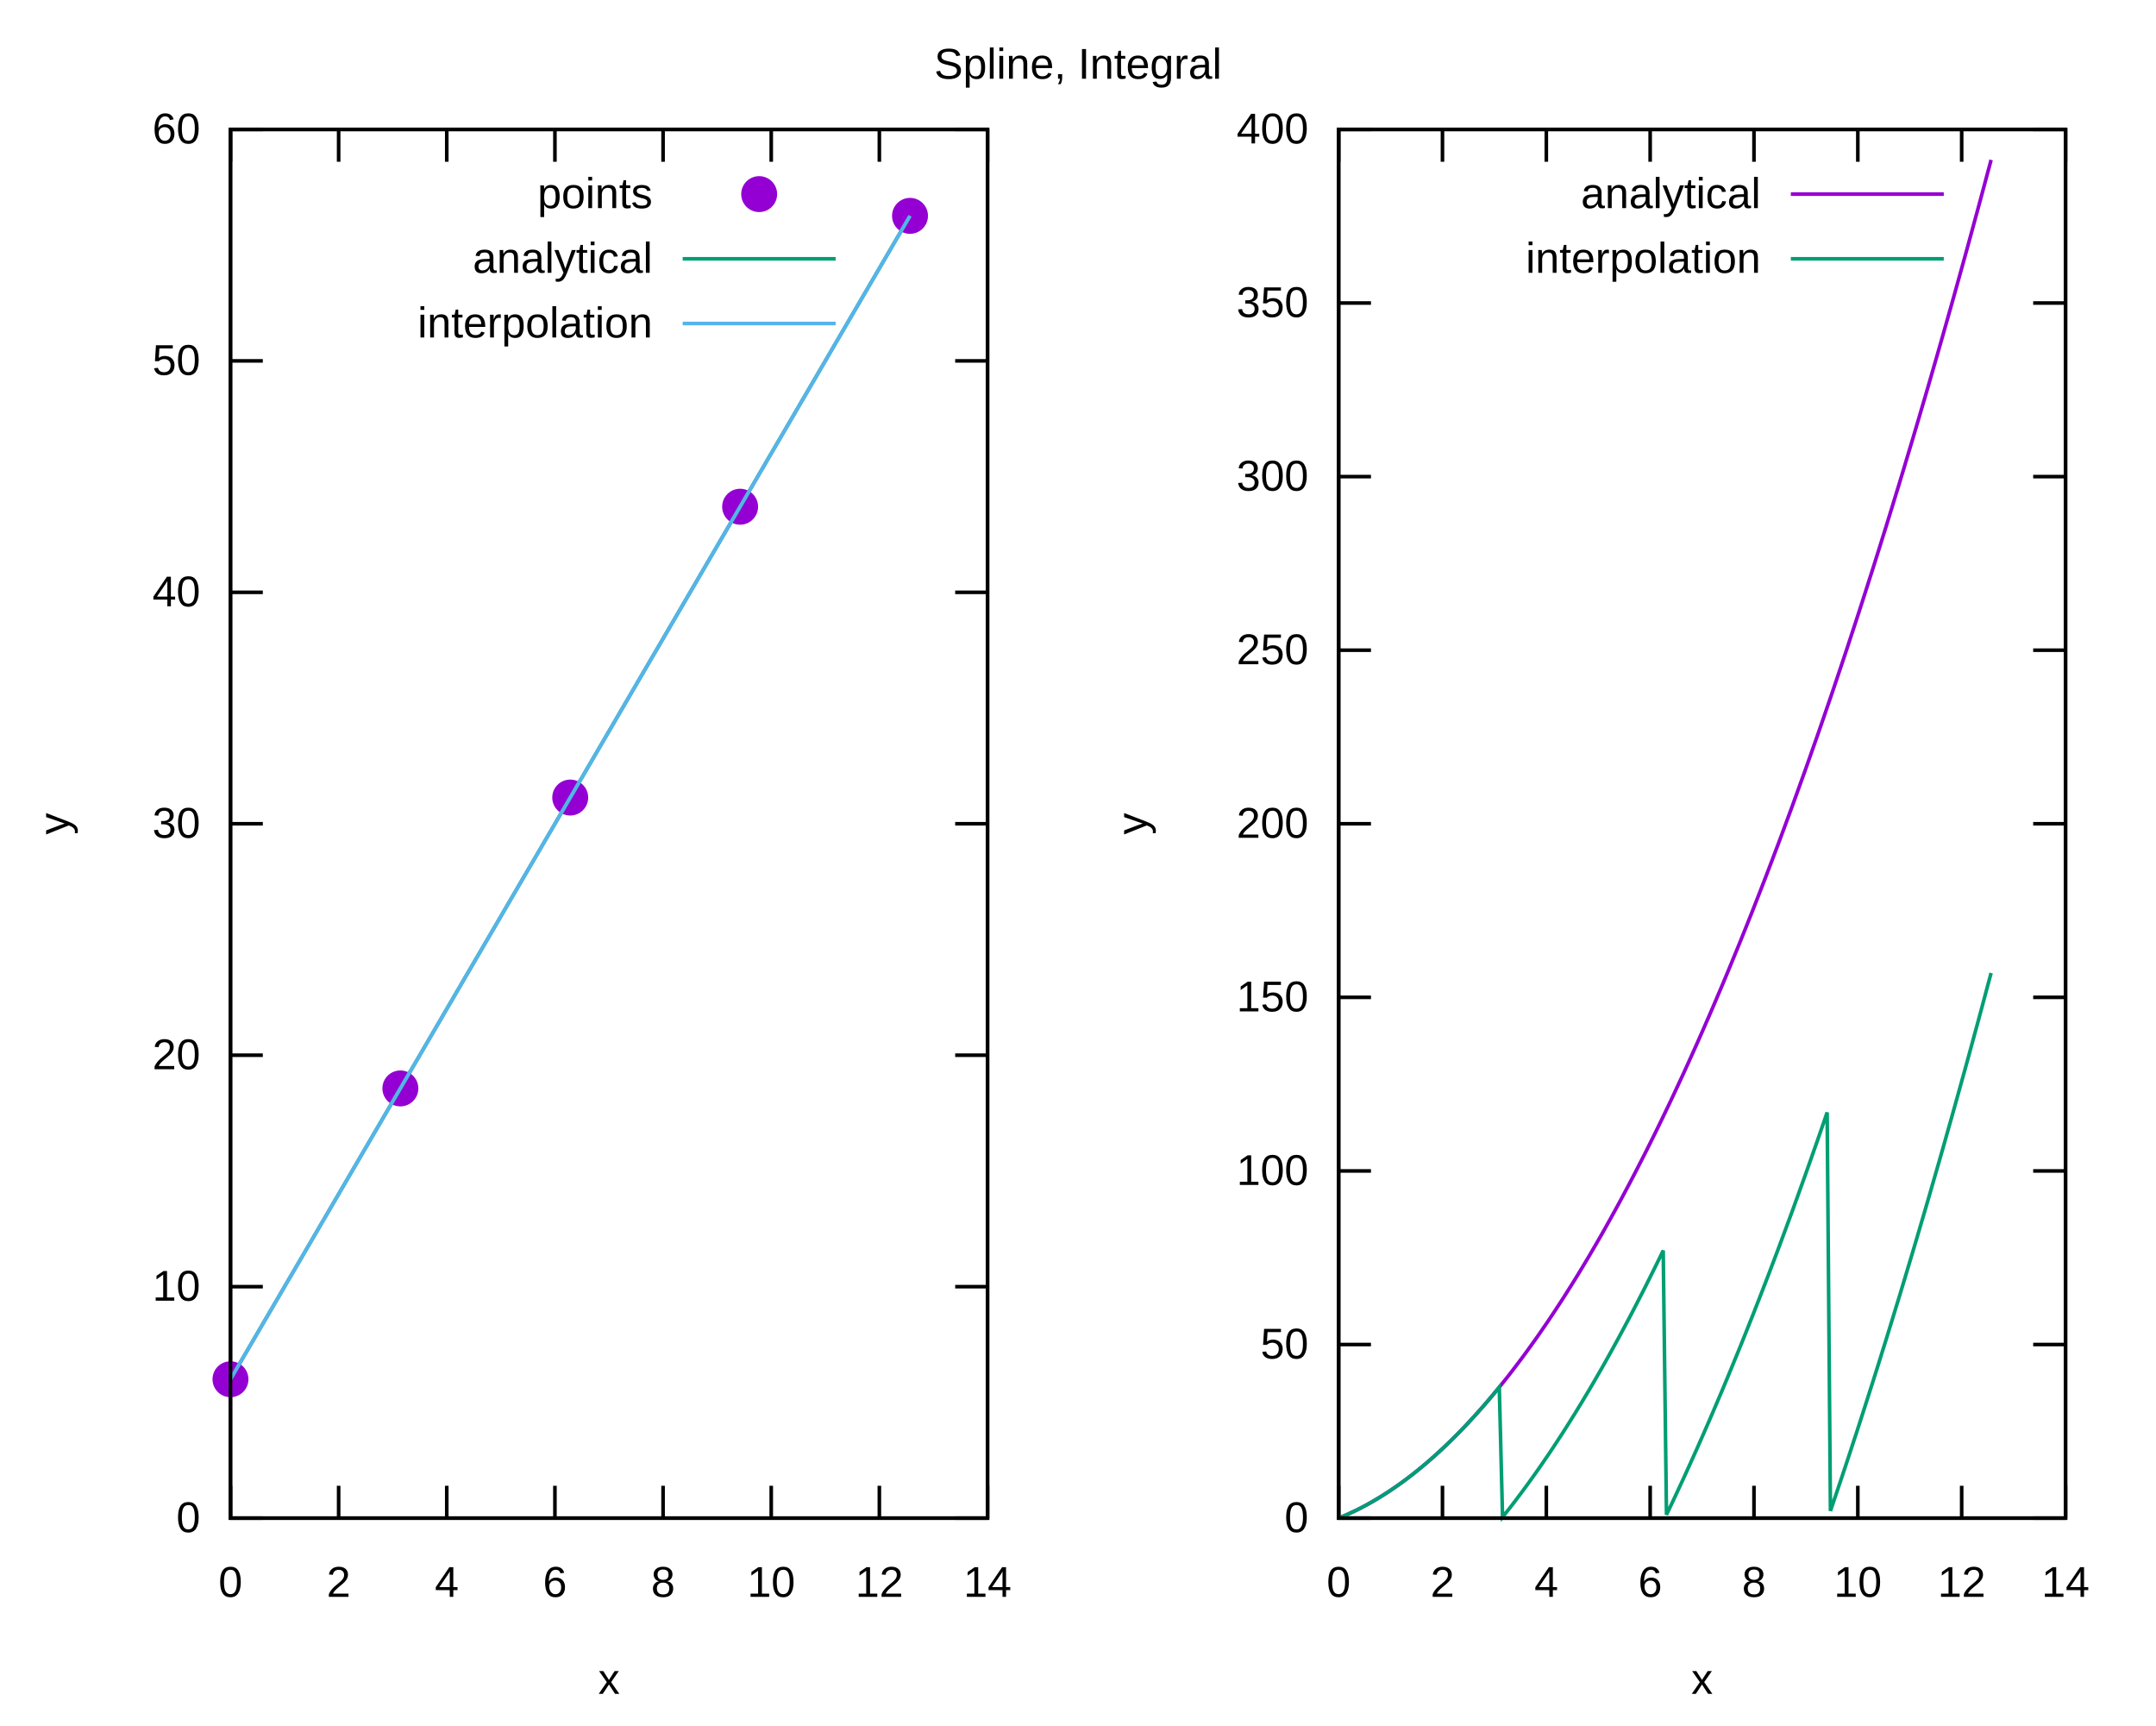
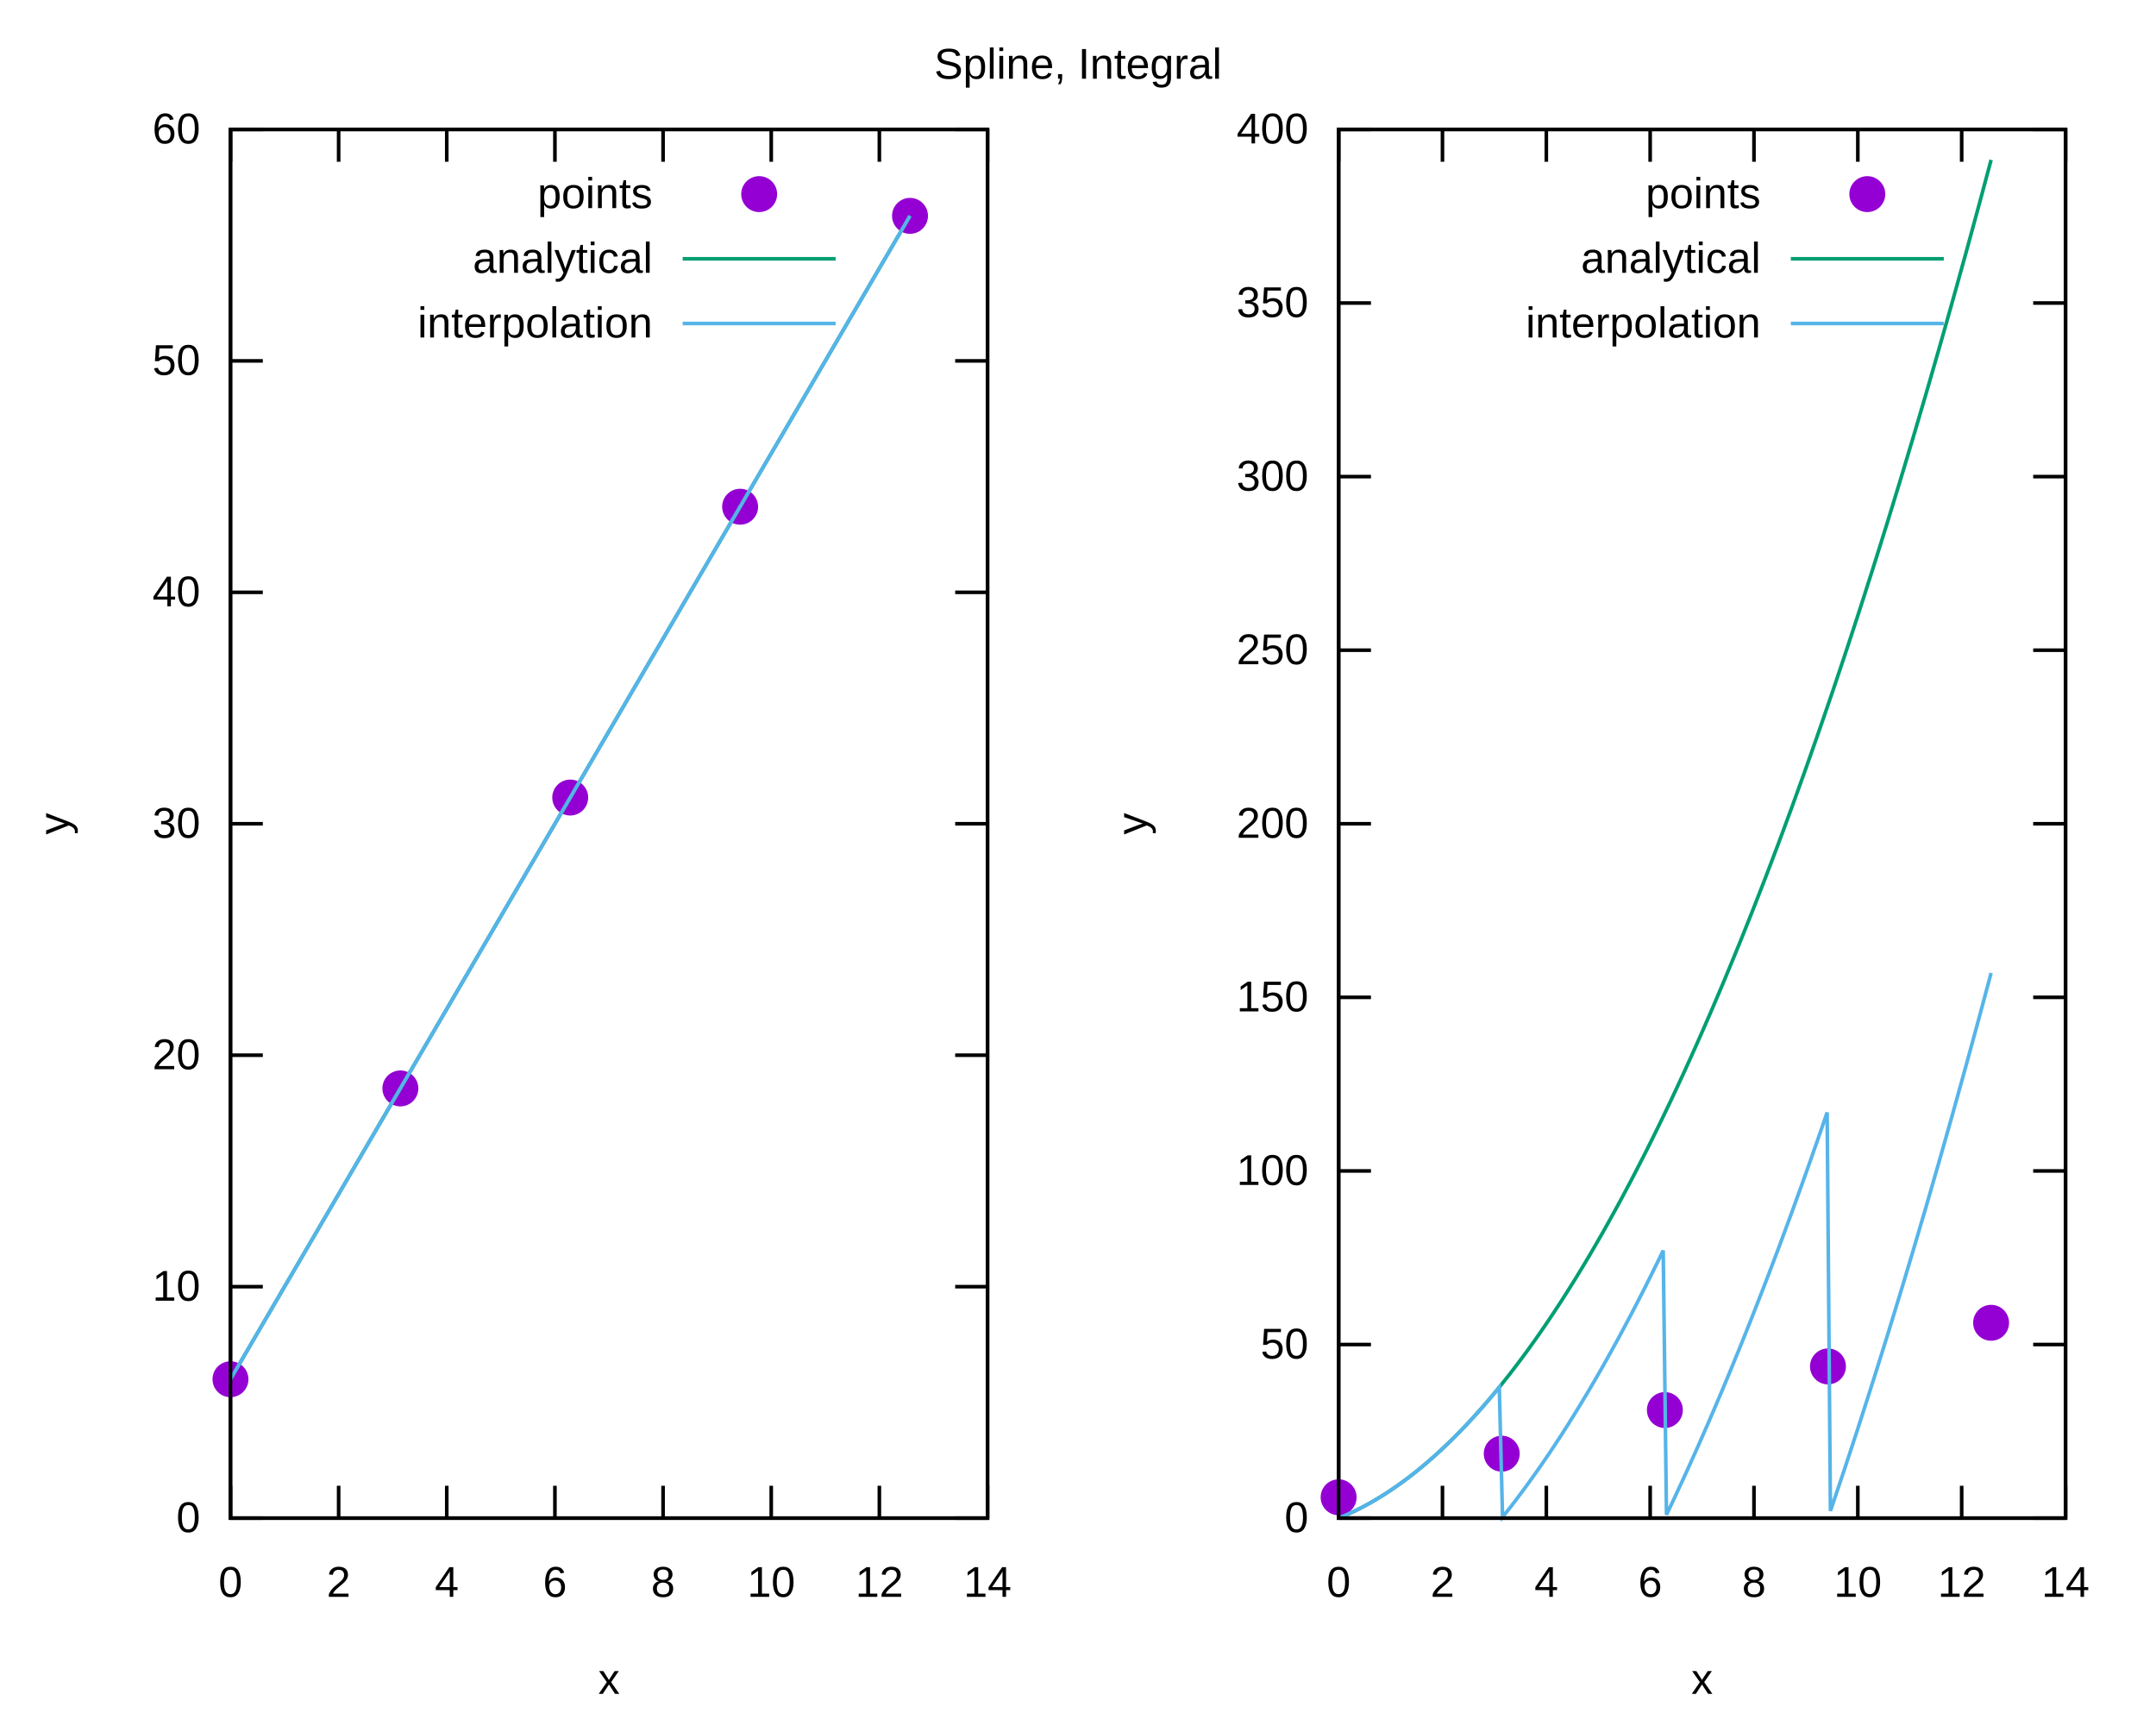
<svg xmlns="http://www.w3.org/2000/svg" xmlns:xlink="http://www.w3.org/1999/xlink" width="600" height="480" viewBox="0 0 600 480">
  <g id="gnuplot_canvas">
    <rect x="0" y="0" width="600" height="480" fill="none" />
    <defs>
      <circle id="gpDot" r="0.5" stroke-width="0.5" stroke="currentColor" />
      <path id="gpPt0" stroke-width="0.222" stroke="currentColor" d="M-1,0 h2 M0,-1 v2" />
      <path id="gpPt1" stroke-width="0.222" stroke="currentColor" d="M-1,-1 L1,1 M1,-1 L-1,1" />
      <path id="gpPt2" stroke-width="0.222" stroke="currentColor" d="M-1,0 L1,0 M0,-1 L0,1 M-1,-1 L1,1 M-1,1 L1,-1" />
      <rect id="gpPt3" stroke-width="0.222" stroke="currentColor" x="-1" y="-1" width="2" height="2" />
      <rect id="gpPt4" stroke-width="0.222" stroke="currentColor" fill="currentColor" x="-1" y="-1" width="2" height="2" />
      <circle id="gpPt5" stroke-width="0.222" stroke="currentColor" cx="0" cy="0" r="1" />
      <use xlink:href="#gpPt5" id="gpPt6" fill="currentColor" stroke="none" />
      <path id="gpPt7" stroke-width="0.222" stroke="currentColor" d="M0,-1.33 L-1.33,0.67 L1.33,0.67 z" />
      <use xlink:href="#gpPt7" id="gpPt8" fill="currentColor" stroke="none" />
      <use xlink:href="#gpPt7" id="gpPt9" stroke="currentColor" transform="rotate(180)" />
      <use xlink:href="#gpPt9" id="gpPt10" fill="currentColor" stroke="none" />
      <use xlink:href="#gpPt3" id="gpPt11" stroke="currentColor" transform="rotate(45)" />
      <use xlink:href="#gpPt11" id="gpPt12" fill="currentColor" stroke="none" />
      <path id="gpPt13" stroke-width="0.222" stroke="currentColor" d="M0,1.330 L1.265,0.411 L0.782,-1.067 L-0.782,-1.076 L-1.265,0.411 z" />
      <use xlink:href="#gpPt13" id="gpPt14" fill="currentColor" stroke="none" />
      <filter id="textbox" filterUnits="objectBoundingBox" x="0" y="0" height="1" width="1">
        <feFlood flood-color="white" flood-opacity="1" result="bgnd" />
        <feComposite in="SourceGraphic" in2="bgnd" operator="atop" />
      </filter>
      <filter id="greybox" filterUnits="objectBoundingBox" x="0" y="0" height="1" width="1">
        <feFlood flood-color="lightgrey" flood-opacity="1" result="grey" />
        <feComposite in="SourceGraphic" in2="grey" operator="atop" />
      </filter>
    </defs>
    <g fill="none" color="white" stroke="currentColor" stroke-width="1.00" stroke-linecap="butt" stroke-linejoin="miter">
      <g transform="translate(300.00,21.90)" stroke="none" fill="black" font-family="Arial" font-size="12.00" text-anchor="middle">
        <text>
          <tspan font-family="Arial">Spline, Integral</tspan>
        </text>
      </g>
    </g>
    <g fill="none" color="black" stroke="currentColor" stroke-width="1.00" stroke-linecap="butt" stroke-linejoin="miter">
</g>
    <g fill="none" color="black" stroke="currentColor" stroke-width="1.00" stroke-linecap="butt" stroke-linejoin="miter">
      <path stroke="black" d="M64.14,422.40 L73.14,422.40 M274.82,422.40 L265.82,422.40  " />
      <g transform="translate(55.75,426.30)" stroke="none" fill="black" font-family="Arial" font-size="12.00" text-anchor="end">
        <text>
          <tspan font-family="Arial"> 0</tspan>
        </text>
      </g>
    </g>
    <g fill="none" color="black" stroke="currentColor" stroke-width="1.00" stroke-linecap="butt" stroke-linejoin="miter">
      <path stroke="black" d="M64.14,358.00 L73.14,358.00 M274.82,358.00 L265.82,358.00  " />
      <g transform="translate(55.75,361.90)" stroke="none" fill="black" font-family="Arial" font-size="12.00" text-anchor="end">
        <text>
          <tspan font-family="Arial"> 10</tspan>
        </text>
      </g>
    </g>
    <g fill="none" color="black" stroke="currentColor" stroke-width="1.00" stroke-linecap="butt" stroke-linejoin="miter">
      <path stroke="black" d="M64.14,293.60 L73.14,293.60 M274.82,293.60 L265.82,293.60  " />
      <g transform="translate(55.75,297.50)" stroke="none" fill="black" font-family="Arial" font-size="12.00" text-anchor="end">
        <text>
          <tspan font-family="Arial"> 20</tspan>
        </text>
      </g>
    </g>
    <g fill="none" color="black" stroke="currentColor" stroke-width="1.00" stroke-linecap="butt" stroke-linejoin="miter">
      <path stroke="black" d="M64.14,229.20 L73.14,229.20 M274.82,229.20 L265.82,229.20  " />
      <g transform="translate(55.75,233.10)" stroke="none" fill="black" font-family="Arial" font-size="12.00" text-anchor="end">
        <text>
          <tspan font-family="Arial"> 30</tspan>
        </text>
      </g>
    </g>
    <g fill="none" color="black" stroke="currentColor" stroke-width="1.00" stroke-linecap="butt" stroke-linejoin="miter">
      <path stroke="black" d="M64.14,164.81 L73.14,164.81 M274.82,164.81 L265.82,164.81  " />
      <g transform="translate(55.75,168.71)" stroke="none" fill="black" font-family="Arial" font-size="12.00" text-anchor="end">
        <text>
          <tspan font-family="Arial"> 40</tspan>
        </text>
      </g>
    </g>
    <g fill="none" color="black" stroke="currentColor" stroke-width="1.00" stroke-linecap="butt" stroke-linejoin="miter">
      <path stroke="black" d="M64.14,100.41 L73.14,100.41 M274.82,100.41 L265.82,100.41  " />
      <g transform="translate(55.75,104.31)" stroke="none" fill="black" font-family="Arial" font-size="12.00" text-anchor="end">
        <text>
          <tspan font-family="Arial"> 50</tspan>
        </text>
      </g>
    </g>
    <g fill="none" color="black" stroke="currentColor" stroke-width="1.00" stroke-linecap="butt" stroke-linejoin="miter">
      <path stroke="black" d="M64.14,36.01 L73.14,36.01 M274.82,36.01 L265.82,36.01  " />
      <g transform="translate(55.75,39.91)" stroke="none" fill="black" font-family="Arial" font-size="12.00" text-anchor="end">
        <text>
          <tspan font-family="Arial"> 60</tspan>
        </text>
      </g>
    </g>
    <g fill="none" color="black" stroke="currentColor" stroke-width="1.00" stroke-linecap="butt" stroke-linejoin="miter">
      <path stroke="black" d="M64.14,422.40 L64.14,413.40 M64.14,36.01 L64.14,45.01  " />
      <g transform="translate(64.14,444.30)" stroke="none" fill="black" font-family="Arial" font-size="12.00" text-anchor="middle">
        <text>
          <tspan font-family="Arial"> 0</tspan>
        </text>
      </g>
    </g>
    <g fill="none" color="black" stroke="currentColor" stroke-width="1.00" stroke-linecap="butt" stroke-linejoin="miter">
      <path stroke="black" d="M94.24,422.40 L94.24,413.40 M94.24,36.01 L94.24,45.01  " />
      <g transform="translate(94.24,444.30)" stroke="none" fill="black" font-family="Arial" font-size="12.00" text-anchor="middle">
        <text>
          <tspan font-family="Arial"> 2</tspan>
        </text>
      </g>
    </g>
    <g fill="none" color="black" stroke="currentColor" stroke-width="1.00" stroke-linecap="butt" stroke-linejoin="miter">
      <path stroke="black" d="M124.33,422.40 L124.33,413.40 M124.33,36.01 L124.33,45.01  " />
      <g transform="translate(124.33,444.30)" stroke="none" fill="black" font-family="Arial" font-size="12.00" text-anchor="middle">
        <text>
          <tspan font-family="Arial"> 4</tspan>
        </text>
      </g>
    </g>
    <g fill="none" color="black" stroke="currentColor" stroke-width="1.00" stroke-linecap="butt" stroke-linejoin="miter">
      <path stroke="black" d="M154.43,422.40 L154.43,413.40 M154.43,36.01 L154.43,45.01  " />
      <g transform="translate(154.43,444.30)" stroke="none" fill="black" font-family="Arial" font-size="12.00" text-anchor="middle">
        <text>
          <tspan font-family="Arial"> 6</tspan>
        </text>
      </g>
    </g>
    <g fill="none" color="black" stroke="currentColor" stroke-width="1.00" stroke-linecap="butt" stroke-linejoin="miter">
      <path stroke="black" d="M184.53,422.40 L184.53,413.40 M184.53,36.01 L184.53,45.01  " />
      <g transform="translate(184.53,444.30)" stroke="none" fill="black" font-family="Arial" font-size="12.00" text-anchor="middle">
        <text>
          <tspan font-family="Arial"> 8</tspan>
        </text>
      </g>
    </g>
    <g fill="none" color="black" stroke="currentColor" stroke-width="1.00" stroke-linecap="butt" stroke-linejoin="miter">
      <path stroke="black" d="M214.63,422.40 L214.63,413.40 M214.63,36.01 L214.63,45.01  " />
      <g transform="translate(214.63,444.30)" stroke="none" fill="black" font-family="Arial" font-size="12.00" text-anchor="middle">
        <text>
          <tspan font-family="Arial"> 10</tspan>
        </text>
      </g>
    </g>
    <g fill="none" color="black" stroke="currentColor" stroke-width="1.00" stroke-linecap="butt" stroke-linejoin="miter">
      <path stroke="black" d="M244.72,422.40 L244.72,413.40 M244.72,36.01 L244.72,45.01  " />
      <g transform="translate(244.72,444.30)" stroke="none" fill="black" font-family="Arial" font-size="12.00" text-anchor="middle">
        <text>
          <tspan font-family="Arial"> 12</tspan>
        </text>
      </g>
    </g>
    <g fill="none" color="black" stroke="currentColor" stroke-width="1.00" stroke-linecap="butt" stroke-linejoin="miter">
      <path stroke="black" d="M274.82,422.40 L274.82,413.40 M274.82,36.01 L274.82,45.01  " />
      <g transform="translate(274.82,444.30)" stroke="none" fill="black" font-family="Arial" font-size="12.00" text-anchor="middle">
        <text>
          <tspan font-family="Arial"> 14</tspan>
        </text>
      </g>
    </g>
    <g fill="none" color="black" stroke="currentColor" stroke-width="1.00" stroke-linecap="butt" stroke-linejoin="miter">
</g>
    <g fill="none" color="black" stroke="currentColor" stroke-width="1.00" stroke-linecap="butt" stroke-linejoin="miter">
      <path stroke="black" d="M64.14,36.01 L64.14,422.40 L274.82,422.40 L274.82,36.01 L64.14,36.01 Z  " />
    </g>
    <g fill="none" color="black" stroke="currentColor" stroke-width="1.00" stroke-linecap="butt" stroke-linejoin="miter">
      <g transform="translate(19.18,229.21) rotate(270)" stroke="none" fill="black" font-family="Arial" font-size="12.00" text-anchor="middle">
        <text>
          <tspan font-family="Arial">y</tspan>
        </text>
      </g>
    </g>
    <g fill="none" color="black" stroke="currentColor" stroke-width="1.00" stroke-linecap="butt" stroke-linejoin="miter">
      <g transform="translate(169.48,471.30)" stroke="none" fill="black" font-family="Arial" font-size="12.00" text-anchor="middle">
        <text>
          <tspan font-family="Arial">x</tspan>
        </text>
      </g>
    </g>
    <g fill="none" color="black" stroke="currentColor" stroke-width="1.00" stroke-linecap="butt" stroke-linejoin="miter">
</g>
    <g id="gnuplot_plot_1a">
      <g fill="none" color="black" stroke="currentColor" stroke-width="1.00" stroke-linecap="butt" stroke-linejoin="miter">
        <g transform="translate(181.60,57.91)" stroke="none" fill="black" font-family="Arial" font-size="12.00" text-anchor="end">
          <text>
            <tspan font-family="Arial">points</tspan>
          </text>
        </g>
      </g>
      <g fill="none" color="black" stroke="currentColor" stroke-width="1.00" stroke-linecap="butt" stroke-linejoin="miter">
        <use xlink:href="#gpPt6" transform="translate(64.14,383.76) scale(4.50)" color="rgb(148,   0, 211)" />
        <use xlink:href="#gpPt6" transform="translate(111.42,302.84) scale(4.50)" color="rgb(148,   0, 211)" />
        <use xlink:href="#gpPt6" transform="translate(158.69,221.91) scale(4.50)" color="rgb(148,   0, 211)" />
        <use xlink:href="#gpPt6" transform="translate(205.97,140.99) scale(4.50)" color="rgb(148,   0, 211)" />
        <use xlink:href="#gpPt6" transform="translate(253.25,60.06) scale(4.50)" color="rgb(148,   0, 211)" />
        <use xlink:href="#gpPt6" transform="translate(211.27,54.01) scale(4.50)" color="rgb(148,   0, 211)" />
      </g>
    </g>
    <g id="gnuplot_plot_2a">
      <g fill="none" color="black" stroke="currentColor" stroke-width="1.00" stroke-linecap="butt" stroke-linejoin="miter">
        <g transform="translate(181.60,75.91)" stroke="none" fill="black" font-family="Arial" font-size="12.00" text-anchor="end">
          <text>
            <tspan font-family="Arial">analytical</tspan>
          </text>
        </g>
      </g>
      <g fill="none" color="black" stroke="currentColor" stroke-width="1.00" stroke-linecap="butt" stroke-linejoin="miter">
        <path stroke="rgb(  0, 158, 115)" d="M189.99,72.01 L232.55,72.01 M64.14,383.76 L65.09,382.13 L66.04,380.51 L66.99,378.88 L67.94,377.25 L68.89,375.63   L69.84,374.00 L70.79,372.37 L71.74,370.75 L72.69,369.12 L73.64,367.49 L74.59,365.87 L75.54,364.24 L76.49,362.61   L77.44,360.99 L78.39,359.36 L79.34,357.73 L80.29,356.11 L81.25,354.48 L82.20,352.85 L83.15,351.23 L84.10,349.60   L85.05,347.97 L86.00,346.35 L86.95,344.72 L87.90,343.10 L88.85,341.47 L89.80,339.84 L90.75,338.22 L91.70,336.59   L92.65,334.96 L93.60,333.34 L94.55,331.71 L95.50,330.08 L96.45,328.46 L97.40,326.83 L98.35,325.20 L99.30,323.58   L100.25,321.95 L101.20,320.32 L102.15,318.70 L103.10,317.07 L104.05,315.44 L105.00,313.82 L105.95,312.19 L106.90,310.56   L107.85,308.94 L108.80,307.31 L109.75,305.68 L110.70,304.06 L111.65,302.43 L112.60,300.80 L113.55,299.18 L114.50,297.55   L115.46,295.92 L116.41,294.30 L117.36,292.67 L118.31,291.04 L119.26,289.42 L120.21,287.79 L121.16,286.16 L122.11,284.54   L123.06,282.91 L124.01,281.28 L124.96,279.66 L125.91,278.03 L126.86,276.40 L127.81,274.78 L128.76,273.15 L129.71,271.52   L130.66,269.90 L131.61,268.27 L132.56,266.64 L133.51,265.02 L134.46,263.39 L135.41,261.76 L136.36,260.14 L137.31,258.51   L138.26,256.88 L139.21,255.26 L140.16,253.63 L141.11,252.00 L142.06,250.38 L143.01,248.75 L143.96,247.12 L144.91,245.50   L145.86,243.87 L146.81,242.24 L147.76,240.62 L148.72,238.99 L149.67,237.36 L150.62,235.74 L151.57,234.11 L152.52,232.48   L153.47,230.86 L154.42,229.23 L155.37,227.60 L156.32,225.98 L157.27,224.35 L158.22,222.72 L159.17,221.10 L160.12,219.47   L161.07,217.84 L162.02,216.22 L162.97,214.59 L163.92,212.96 L164.87,211.34 L165.82,209.71 L166.77,208.08 L167.72,206.46   L168.67,204.83 L169.62,203.20 L170.57,201.58 L171.52,199.95 L172.47,198.32 L173.42,196.70 L174.37,195.07 L175.32,193.44   L176.27,191.82 L177.22,190.19 L178.17,188.56 L179.12,186.94 L180.07,185.31 L181.02,183.68 L181.97,182.06 L182.93,180.43   L183.88,178.80 L184.83,177.18 L185.78,175.55 L186.73,173.92 L187.68,172.30 L188.63,170.67 L189.58,169.04 L190.53,167.42   L191.48,165.79 L192.43,164.16 L193.38,162.54 L194.33,160.91 L195.28,159.28 L196.23,157.66 L197.18,156.03 L198.13,154.40   L199.08,152.78 L200.03,151.15 L200.98,149.52 L201.93,147.90 L202.88,146.27 L203.83,144.64 L204.78,143.02 L205.73,141.39   L206.68,139.77 L207.63,138.14 L208.58,136.51 L209.53,134.89 L210.48,133.26 L211.43,131.63 L212.38,130.01 L213.33,128.38   L214.28,126.75 L215.23,125.13 L216.18,123.50 L217.14,121.87 L218.09,120.25 L219.04,118.62 L219.99,116.99 L220.94,115.37   L221.89,113.74 L222.84,112.11 L223.79,110.49 L224.74,108.86 L225.69,107.23 L226.64,105.61 L227.59,103.98 L228.54,102.35   L229.49,100.73 L230.44,99.10 L231.39,97.47 L232.34,95.85 L233.29,94.22 L234.24,92.59 L235.19,90.97 L236.14,89.34   L237.09,87.71 L238.04,86.09 L238.99,84.46 L239.94,82.83 L240.89,81.21 L241.84,79.58 L242.79,77.95 L243.74,76.33   L244.69,74.70 L245.64,73.07 L246.59,71.45 L247.54,69.82 L248.49,68.19 L249.44,66.57 L250.40,64.94 L251.35,63.31   L252.30,61.69 L253.25,60.06  " />
      </g>
    </g>
    <g id="gnuplot_plot_3a">
      <g fill="none" color="black" stroke="currentColor" stroke-width="1.00" stroke-linecap="butt" stroke-linejoin="miter">
        <g transform="translate(181.60,93.91)" stroke="none" fill="black" font-family="Arial" font-size="12.00" text-anchor="end">
          <text>
            <tspan font-family="Arial">interpolation</tspan>
          </text>
        </g>
      </g>
      <g fill="none" color="black" stroke="currentColor" stroke-width="1.00" stroke-linecap="butt" stroke-linejoin="miter">
        <path stroke="rgb( 86, 180, 233)" d="M189.99,90.01 L232.55,90.01 M64.14,383.76 L65.09,382.13 L66.04,380.51 L66.99,378.88 L67.94,377.25 L68.89,375.63   L69.84,374.00 L70.79,372.37 L71.74,370.75 L72.69,369.12 L73.64,367.49 L74.59,365.87 L75.54,364.24 L76.49,362.61   L77.44,360.99 L78.39,359.36 L79.34,357.73 L80.29,356.11 L81.25,354.48 L82.20,352.85 L83.15,351.23 L84.10,349.60   L85.05,347.97 L86.00,346.35 L86.95,344.72 L87.90,343.10 L88.85,341.47 L89.80,339.84 L90.75,338.22 L91.70,336.59   L92.65,334.96 L93.60,333.34 L94.55,331.71 L95.50,330.08 L96.45,328.46 L97.40,326.83 L98.35,325.20 L99.30,323.58   L100.25,321.95 L101.20,320.32 L102.15,318.70 L103.10,317.07 L104.05,315.44 L105.00,313.82 L105.95,312.19 L106.90,310.56   L107.85,308.94 L108.80,307.31 L109.75,305.68 L110.70,304.06 L111.65,302.43 L112.60,300.80 L113.55,299.18 L114.50,297.55   L115.46,295.92 L116.41,294.30 L117.36,292.67 L118.31,291.04 L119.26,289.42 L120.21,287.79 L121.16,286.16 L122.11,284.54   L123.06,282.91 L124.01,281.28 L124.96,279.66 L125.91,278.03 L126.86,276.40 L127.81,274.78 L128.76,273.15 L129.71,271.52   L130.66,269.90 L131.61,268.27 L132.56,266.64 L133.51,265.02 L134.46,263.39 L135.41,261.76 L136.36,260.14 L137.31,258.51   L138.26,256.88 L139.21,255.26 L140.16,253.63 L141.11,252.00 L142.06,250.38 L143.01,248.75 L143.96,247.12 L144.91,245.50   L145.86,243.87 L146.81,242.24 L147.76,240.62 L148.72,238.99 L149.67,237.36 L150.62,235.74 L151.57,234.11 L152.52,232.48   L153.47,230.86 L154.42,229.23 L155.37,227.60 L156.32,225.98 L157.27,224.35 L158.22,222.72 L159.17,221.10 L160.12,219.47   L161.07,217.84 L162.02,216.22 L162.97,214.59 L163.92,212.96 L164.87,211.34 L165.82,209.71 L166.77,208.08 L167.72,206.46   L168.67,204.83 L169.62,203.20 L170.57,201.58 L171.52,199.95 L172.47,198.32 L173.42,196.70 L174.37,195.07 L175.32,193.44   L176.27,191.82 L177.22,190.19 L178.17,188.56 L179.12,186.94 L180.07,185.31 L181.02,183.68 L181.97,182.06 L182.93,180.43   L183.88,178.80 L184.83,177.18 L185.78,175.55 L186.73,173.92 L187.68,172.30 L188.63,170.67 L189.58,169.04 L190.53,167.42   L191.48,165.79 L192.43,164.16 L193.38,162.54 L194.33,160.91 L195.28,159.28 L196.23,157.66 L197.18,156.03 L198.13,154.40   L199.08,152.78 L200.03,151.15 L200.98,149.52 L201.93,147.90 L202.88,146.27 L203.83,144.64 L204.78,143.02 L205.73,141.39   L206.68,139.77 L207.63,138.14 L208.58,136.51 L209.53,134.89 L210.48,133.26 L211.43,131.63 L212.38,130.01 L213.33,128.38   L214.28,126.75 L215.23,125.13 L216.18,123.50 L217.14,121.87 L218.09,120.25 L219.04,118.62 L219.99,116.99 L220.94,115.37   L221.89,113.74 L222.84,112.11 L223.79,110.49 L224.74,108.86 L225.69,107.23 L226.64,105.61 L227.59,103.98 L228.54,102.35   L229.49,100.73 L230.44,99.10 L231.39,97.47 L232.34,95.85 L233.29,94.22 L234.24,92.59 L235.19,90.97 L236.14,89.34   L237.09,87.71 L238.04,86.09 L238.99,84.46 L239.94,82.83 L240.89,81.21 L241.84,79.58 L242.79,77.95 L243.74,76.33   L244.69,74.70 L245.64,73.07 L246.59,71.45 L247.54,69.82 L248.49,68.19 L249.44,66.57 L250.40,64.94 L251.35,63.31   L252.30,61.69 L253.25,60.06  " />
      </g>
    </g>
    <g fill="none" color="white" stroke="rgb( 86, 180, 233)" stroke-width="2.00" stroke-linecap="butt" stroke-linejoin="miter">
</g>
    <g fill="none" color="black" stroke="currentColor" stroke-width="2.00" stroke-linecap="butt" stroke-linejoin="miter">
</g>
    <g fill="none" color="black" stroke="black" stroke-width="1.00" stroke-linecap="butt" stroke-linejoin="miter">
</g>
    <g fill="none" color="black" stroke="currentColor" stroke-width="1.00" stroke-linecap="butt" stroke-linejoin="miter">
      <path stroke="black" d="M64.14,36.01 L64.14,422.40 L274.82,422.40 L274.82,36.01 L64.14,36.01 Z  " />
    </g>
    <g fill="none" color="black" stroke="currentColor" stroke-width="1.00" stroke-linecap="butt" stroke-linejoin="miter">
</g>
    <g fill="none" color="black" stroke="currentColor" stroke-width="1.00" stroke-linecap="butt" stroke-linejoin="miter">
      <path stroke="black" d="M372.53,422.40 L381.53,422.40 M574.82,422.40 L565.82,422.40  " />
      <g transform="translate(364.14,426.30)" stroke="none" fill="black" font-family="Arial" font-size="12.00" text-anchor="end">
        <text>
          <tspan font-family="Arial"> 0</tspan>
        </text>
      </g>
    </g>
    <g fill="none" color="black" stroke="currentColor" stroke-width="1.00" stroke-linecap="butt" stroke-linejoin="miter">
      <path stroke="black" d="M372.53,374.10 L381.53,374.10 M574.82,374.10 L565.82,374.10  " />
      <g transform="translate(364.14,378.00)" stroke="none" fill="black" font-family="Arial" font-size="12.00" text-anchor="end">
        <text>
          <tspan font-family="Arial"> 50</tspan>
        </text>
      </g>
    </g>
    <g fill="none" color="black" stroke="currentColor" stroke-width="1.00" stroke-linecap="butt" stroke-linejoin="miter">
      <path stroke="black" d="M372.53,325.80 L381.53,325.80 M574.82,325.80 L565.82,325.80  " />
      <g transform="translate(364.14,329.70)" stroke="none" fill="black" font-family="Arial" font-size="12.00" text-anchor="end">
        <text>
          <tspan font-family="Arial"> 100</tspan>
        </text>
      </g>
    </g>
    <g fill="none" color="black" stroke="currentColor" stroke-width="1.00" stroke-linecap="butt" stroke-linejoin="miter">
      <path stroke="black" d="M372.53,277.50 L381.53,277.50 M574.82,277.50 L565.82,277.50  " />
      <g transform="translate(364.14,281.40)" stroke="none" fill="black" font-family="Arial" font-size="12.00" text-anchor="end">
        <text>
          <tspan font-family="Arial"> 150</tspan>
        </text>
      </g>
    </g>
    <g fill="none" color="black" stroke="currentColor" stroke-width="1.00" stroke-linecap="butt" stroke-linejoin="miter">
      <path stroke="black" d="M372.53,229.20 L381.53,229.20 M574.82,229.20 L565.82,229.20  " />
      <g transform="translate(364.14,233.10)" stroke="none" fill="black" font-family="Arial" font-size="12.00" text-anchor="end">
        <text>
          <tspan font-family="Arial"> 200</tspan>
        </text>
      </g>
    </g>
    <g fill="none" color="black" stroke="currentColor" stroke-width="1.00" stroke-linecap="butt" stroke-linejoin="miter">
      <path stroke="black" d="M372.53,180.91 L381.53,180.91 M574.82,180.91 L565.82,180.91  " />
      <g transform="translate(364.14,184.81)" stroke="none" fill="black" font-family="Arial" font-size="12.00" text-anchor="end">
        <text>
          <tspan font-family="Arial"> 250</tspan>
        </text>
      </g>
    </g>
    <g fill="none" color="black" stroke="currentColor" stroke-width="1.00" stroke-linecap="butt" stroke-linejoin="miter">
      <path stroke="black" d="M372.53,132.61 L381.53,132.61 M574.82,132.61 L565.82,132.61  " />
      <g transform="translate(364.14,136.51)" stroke="none" fill="black" font-family="Arial" font-size="12.00" text-anchor="end">
        <text>
          <tspan font-family="Arial"> 300</tspan>
        </text>
      </g>
    </g>
    <g fill="none" color="black" stroke="currentColor" stroke-width="1.00" stroke-linecap="butt" stroke-linejoin="miter">
      <path stroke="black" d="M372.53,84.31 L381.53,84.31 M574.82,84.31 L565.82,84.31  " />
      <g transform="translate(364.14,88.21)" stroke="none" fill="black" font-family="Arial" font-size="12.00" text-anchor="end">
        <text>
          <tspan font-family="Arial"> 350</tspan>
        </text>
      </g>
    </g>
    <g fill="none" color="black" stroke="currentColor" stroke-width="1.00" stroke-linecap="butt" stroke-linejoin="miter">
      <path stroke="black" d="M372.53,36.01 L381.53,36.01 M574.82,36.01 L565.82,36.01  " />
      <g transform="translate(364.14,39.91)" stroke="none" fill="black" font-family="Arial" font-size="12.00" text-anchor="end">
        <text>
          <tspan font-family="Arial"> 400</tspan>
        </text>
      </g>
    </g>
    <g fill="none" color="black" stroke="currentColor" stroke-width="1.00" stroke-linecap="butt" stroke-linejoin="miter">
      <path stroke="black" d="M372.53,422.40 L372.53,413.40 M372.53,36.01 L372.53,45.01  " />
      <g transform="translate(372.53,444.30)" stroke="none" fill="black" font-family="Arial" font-size="12.00" text-anchor="middle">
        <text>
          <tspan font-family="Arial"> 0</tspan>
        </text>
      </g>
    </g>
    <g fill="none" color="black" stroke="currentColor" stroke-width="1.00" stroke-linecap="butt" stroke-linejoin="miter">
      <path stroke="black" d="M401.43,422.40 L401.43,413.40 M401.43,36.01 L401.43,45.01  " />
      <g transform="translate(401.43,444.30)" stroke="none" fill="black" font-family="Arial" font-size="12.00" text-anchor="middle">
        <text>
          <tspan font-family="Arial"> 2</tspan>
        </text>
      </g>
    </g>
    <g fill="none" color="black" stroke="currentColor" stroke-width="1.00" stroke-linecap="butt" stroke-linejoin="miter">
      <path stroke="black" d="M430.33,422.40 L430.33,413.40 M430.33,36.01 L430.33,45.01  " />
      <g transform="translate(430.33,444.30)" stroke="none" fill="black" font-family="Arial" font-size="12.00" text-anchor="middle">
        <text>
          <tspan font-family="Arial"> 4</tspan>
        </text>
      </g>
    </g>
    <g fill="none" color="black" stroke="currentColor" stroke-width="1.00" stroke-linecap="butt" stroke-linejoin="miter">
      <path stroke="black" d="M459.23,422.40 L459.23,413.40 M459.23,36.01 L459.23,45.01  " />
      <g transform="translate(459.23,444.30)" stroke="none" fill="black" font-family="Arial" font-size="12.00" text-anchor="middle">
        <text>
          <tspan font-family="Arial"> 6</tspan>
        </text>
      </g>
    </g>
    <g fill="none" color="black" stroke="currentColor" stroke-width="1.00" stroke-linecap="butt" stroke-linejoin="miter">
      <path stroke="black" d="M488.12,422.40 L488.12,413.40 M488.12,36.01 L488.12,45.01  " />
      <g transform="translate(488.12,444.30)" stroke="none" fill="black" font-family="Arial" font-size="12.00" text-anchor="middle">
        <text>
          <tspan font-family="Arial"> 8</tspan>
        </text>
      </g>
    </g>
    <g fill="none" color="black" stroke="currentColor" stroke-width="1.00" stroke-linecap="butt" stroke-linejoin="miter">
      <path stroke="black" d="M517.02,422.40 L517.02,413.40 M517.02,36.01 L517.02,45.01  " />
      <g transform="translate(517.02,444.30)" stroke="none" fill="black" font-family="Arial" font-size="12.00" text-anchor="middle">
        <text>
          <tspan font-family="Arial"> 10</tspan>
        </text>
      </g>
    </g>
    <g fill="none" color="black" stroke="currentColor" stroke-width="1.00" stroke-linecap="butt" stroke-linejoin="miter">
      <path stroke="black" d="M545.92,422.40 L545.92,413.40 M545.92,36.01 L545.92,45.01  " />
      <g transform="translate(545.92,444.30)" stroke="none" fill="black" font-family="Arial" font-size="12.00" text-anchor="middle">
        <text>
          <tspan font-family="Arial"> 12</tspan>
        </text>
      </g>
    </g>
    <g fill="none" color="black" stroke="currentColor" stroke-width="1.00" stroke-linecap="butt" stroke-linejoin="miter">
      <path stroke="black" d="M574.82,422.40 L574.82,413.40 M574.82,36.01 L574.82,45.01  " />
      <g transform="translate(574.82,444.30)" stroke="none" fill="black" font-family="Arial" font-size="12.00" text-anchor="middle">
        <text>
          <tspan font-family="Arial"> 14</tspan>
        </text>
      </g>
    </g>
    <g fill="none" color="black" stroke="currentColor" stroke-width="1.00" stroke-linecap="butt" stroke-linejoin="miter">
</g>
    <g fill="none" color="black" stroke="currentColor" stroke-width="1.00" stroke-linecap="butt" stroke-linejoin="miter">
      <path stroke="black" d="M372.53,36.01 L372.53,422.40 L574.82,422.40 L574.82,36.01 L372.53,36.01 Z  " />
    </g>
    <g fill="none" color="black" stroke="currentColor" stroke-width="1.00" stroke-linecap="butt" stroke-linejoin="miter">
      <g transform="translate(319.18,229.21) rotate(270)" stroke="none" fill="black" font-family="Arial" font-size="12.00" text-anchor="middle">
        <text>
          <tspan font-family="Arial">y</tspan>
        </text>
      </g>
    </g>
    <g fill="none" color="black" stroke="currentColor" stroke-width="1.00" stroke-linecap="butt" stroke-linejoin="miter">
      <g transform="translate(473.67,471.30)" stroke="none" fill="black" font-family="Arial" font-size="12.00" text-anchor="middle">
        <text>
          <tspan font-family="Arial">x</tspan>
        </text>
      </g>
    </g>
    <g fill="none" color="black" stroke="currentColor" stroke-width="1.00" stroke-linecap="butt" stroke-linejoin="miter">
</g>
    <g id="gnuplot_plot_1b">
      <g fill="none" color="black" stroke="currentColor" stroke-width="1.00" stroke-linecap="butt" stroke-linejoin="miter">
        <g transform="translate(489.99,57.91)" stroke="none" fill="black" font-family="Arial" font-size="12.00" text-anchor="end">
          <text>
+             <tspan font-family="Arial">points</tspan>
+           </text>
+         </g>
+       </g>
+       <g fill="none" color="black" stroke="currentColor" stroke-width="1.00" stroke-linecap="butt" stroke-linejoin="miter">
+         <use xlink:href="#gpPt6" transform="translate(372.53,416.60) scale(4.50)" color="rgb(148,   0, 211)" />
+         <use xlink:href="#gpPt6" transform="translate(417.92,404.47) scale(4.50)" color="rgb(148,   0, 211)" />
+         <use xlink:href="#gpPt6" transform="translate(463.32,392.33) scale(4.50)" color="rgb(148,   0, 211)" />
+         <use xlink:href="#gpPt6" transform="translate(508.71,380.19) scale(4.50)" color="rgb(148,   0, 211)" />
+         <use xlink:href="#gpPt6" transform="translate(554.11,368.05) scale(4.50)" color="rgb(148,   0, 211)" />
+         <use xlink:href="#gpPt6" transform="translate(519.66,54.01) scale(4.50)" color="rgb(148,   0, 211)" />
+       </g>
+     </g>
+     <g id="gnuplot_plot_2b">
+       <g fill="none" color="black" stroke="currentColor" stroke-width="1.00" stroke-linecap="butt" stroke-linejoin="miter">
+         <g transform="translate(489.99,75.91)" stroke="none" fill="black" font-family="Arial" font-size="12.00" text-anchor="end">
+           <text>
            <tspan font-family="Arial">analytical</tspan>
          </text>
        </g>
      </g>
      <g fill="none" color="black" stroke="currentColor" stroke-width="1.00" stroke-linecap="butt" stroke-linejoin="miter">
-         <path stroke="rgb(148,   0, 211)" d="M498.38,54.01 L540.94,54.01 M372.53,422.40 L373.44,422.03 L374.35,421.64 L375.27,421.23 L376.18,420.81 L377.09,420.38   L378.00,419.93 L378.92,419.46 L379.83,418.98 L380.74,418.48 L381.65,417.97 L382.57,417.44 L383.48,416.90 L384.39,416.34   L385.30,415.77 L386.22,415.18 L387.13,414.57 L388.04,413.95 L388.95,413.32 L389.87,412.67 L390.78,412.00 L391.69,411.32   L392.60,410.62 L393.52,409.91 L394.43,409.18 L395.34,408.44 L396.25,407.68 L397.17,406.90 L398.08,406.11 L398.99,405.31   L399.90,404.49 L400.82,403.65 L401.73,402.80 L402.64,401.93 L403.55,401.05 L404.47,400.15 L405.38,399.24 L406.29,398.31   L407.20,397.37 L408.12,396.41 L409.03,395.43 L409.94,394.44 L410.85,393.44 L411.76,392.42 L412.68,391.38 L413.59,390.33   L414.50,389.26 L415.41,388.18 L416.33,387.08 L417.24,385.97 L418.15,384.84 L419.06,383.70 L419.98,382.54 L420.89,381.36   L421.80,380.17 L422.71,378.97 L423.63,377.74 L424.54,376.51 L425.45,375.26 L426.36,373.99 L427.28,372.71 L428.19,371.41   L429.10,370.09 L430.01,368.77 L430.93,367.42 L431.84,366.06 L432.75,364.69 L433.66,363.30 L434.58,361.89 L435.49,360.47   L436.40,359.03 L437.31,357.58 L438.23,356.11 L439.14,354.63 L440.05,353.13 L440.96,351.62 L441.88,350.09 L442.79,348.54   L443.70,346.98 L444.61,345.41 L445.53,343.82 L446.44,342.21 L447.35,340.59 L448.26,338.95 L449.17,337.30 L450.09,335.63   L451.00,333.95 L451.91,332.25 L452.82,330.53 L453.74,328.80 L454.65,327.06 L455.56,325.30 L456.47,323.52 L457.39,321.73   L458.30,319.93 L459.21,318.10 L460.12,316.27 L461.04,314.41 L461.95,312.54 L462.86,310.66 L463.77,308.76 L464.69,306.85   L465.60,304.92 L466.51,302.97 L467.42,301.01 L468.34,299.04 L469.25,297.04 L470.16,295.04 L471.07,293.01 L471.99,290.98   L472.90,288.92 L473.81,286.86 L474.72,284.77 L475.64,282.67 L476.55,280.56 L477.46,278.43 L478.37,276.28 L479.29,274.12   L480.20,271.94 L481.11,269.75 L482.02,267.54 L482.93,265.32 L483.85,263.08 L484.76,260.83 L485.67,258.56 L486.58,256.28   L487.50,253.98 L488.41,251.66 L489.32,249.33 L490.23,246.99 L491.15,244.63 L492.06,242.25 L492.97,239.86 L493.88,237.45   L494.80,235.03 L495.71,232.59 L496.62,230.13 L497.53,227.66 L498.45,225.18 L499.36,222.68 L500.27,220.16 L501.18,217.63   L502.10,215.09 L503.01,212.53 L503.92,209.95 L504.83,207.36 L505.75,204.75 L506.66,202.13 L507.57,199.49 L508.48,196.83   L509.40,194.16 L510.31,191.48 L511.22,188.78 L512.13,186.06 L513.05,183.33 L513.96,180.59 L514.87,177.82 L515.78,175.05   L516.70,172.25 L517.61,169.45 L518.52,166.62 L519.43,163.78 L520.34,160.93 L521.26,158.06 L522.17,155.17 L523.08,152.27   L523.99,149.36 L524.91,146.43 L525.82,143.48 L526.73,140.52 L527.64,137.54 L528.56,134.55 L529.47,131.54 L530.38,128.51   L531.29,125.47 L532.21,122.42 L533.12,119.35 L534.03,116.26 L534.94,113.16 L535.86,110.05 L536.77,106.92 L537.68,103.77   L538.59,100.61 L539.51,97.43 L540.42,94.23 L541.33,91.03 L542.24,87.80 L543.16,84.56 L544.07,81.31 L544.98,78.04   L545.89,74.75 L546.81,71.45 L547.72,68.13 L548.63,64.80 L549.54,61.45 L550.46,58.09 L551.37,54.71 L552.28,51.32   L553.19,47.91 L554.11,44.49  " />
-       </g>
-     </g>
-     <g id="gnuplot_plot_2b">
-       <g fill="none" color="black" stroke="currentColor" stroke-width="1.00" stroke-linecap="butt" stroke-linejoin="miter">
-         <g transform="translate(489.99,75.91)" stroke="none" fill="black" font-family="Arial" font-size="12.00" text-anchor="end">
+         <path stroke="rgb(  0, 158, 115)" d="M498.38,72.01 L540.94,72.01 M372.53,422.40 L373.44,422.03 L374.35,421.64 L375.27,421.23 L376.18,420.81 L377.09,420.38   L378.00,419.93 L378.92,419.46 L379.83,418.98 L380.74,418.48 L381.65,417.97 L382.57,417.44 L383.48,416.90 L384.39,416.34   L385.30,415.77 L386.22,415.18 L387.13,414.57 L388.04,413.95 L388.95,413.32 L389.87,412.67 L390.78,412.00 L391.69,411.32   L392.60,410.62 L393.52,409.91 L394.43,409.18 L395.34,408.44 L396.25,407.68 L397.17,406.90 L398.08,406.11 L398.99,405.31   L399.90,404.49 L400.82,403.65 L401.73,402.80 L402.64,401.93 L403.55,401.05 L404.47,400.15 L405.38,399.24 L406.29,398.31   L407.20,397.37 L408.12,396.41 L409.03,395.43 L409.94,394.44 L410.85,393.44 L411.76,392.42 L412.68,391.38 L413.59,390.33   L414.50,389.26 L415.41,388.18 L416.33,387.08 L417.24,385.97 L418.15,384.84 L419.06,383.70 L419.98,382.54 L420.89,381.36   L421.80,380.17 L422.71,378.97 L423.63,377.74 L424.54,376.51 L425.45,375.26 L426.36,373.99 L427.28,372.71 L428.19,371.41   L429.10,370.09 L430.01,368.77 L430.93,367.42 L431.84,366.06 L432.75,364.69 L433.66,363.30 L434.58,361.89 L435.49,360.47   L436.40,359.03 L437.31,357.58 L438.23,356.11 L439.14,354.63 L440.05,353.13 L440.96,351.62 L441.88,350.09 L442.79,348.54   L443.70,346.98 L444.61,345.41 L445.53,343.82 L446.44,342.21 L447.35,340.59 L448.26,338.95 L449.17,337.30 L450.09,335.63   L451.00,333.95 L451.91,332.25 L452.82,330.53 L453.74,328.80 L454.65,327.06 L455.56,325.30 L456.47,323.52 L457.39,321.73   L458.30,319.93 L459.21,318.10 L460.12,316.27 L461.04,314.41 L461.95,312.54 L462.86,310.66 L463.77,308.76 L464.69,306.85   L465.60,304.92 L466.51,302.97 L467.42,301.01 L468.34,299.04 L469.25,297.04 L470.16,295.04 L471.07,293.01 L471.99,290.98   L472.90,288.92 L473.81,286.86 L474.72,284.77 L475.64,282.67 L476.55,280.56 L477.46,278.43 L478.37,276.28 L479.29,274.12   L480.20,271.94 L481.11,269.75 L482.02,267.54 L482.93,265.32 L483.85,263.08 L484.76,260.83 L485.67,258.56 L486.58,256.28   L487.50,253.98 L488.41,251.66 L489.32,249.33 L490.23,246.99 L491.15,244.63 L492.06,242.25 L492.97,239.86 L493.88,237.45   L494.80,235.03 L495.71,232.59 L496.62,230.13 L497.53,227.66 L498.45,225.18 L499.36,222.68 L500.27,220.16 L501.18,217.63   L502.10,215.09 L503.01,212.53 L503.92,209.95 L504.83,207.36 L505.75,204.75 L506.66,202.13 L507.57,199.49 L508.48,196.83   L509.40,194.16 L510.31,191.48 L511.22,188.78 L512.13,186.06 L513.05,183.33 L513.96,180.59 L514.87,177.82 L515.78,175.05   L516.70,172.25 L517.61,169.45 L518.52,166.62 L519.43,163.78 L520.34,160.93 L521.26,158.06 L522.17,155.17 L523.08,152.27   L523.99,149.36 L524.91,146.43 L525.82,143.48 L526.73,140.52 L527.64,137.54 L528.56,134.55 L529.47,131.54 L530.38,128.51   L531.29,125.47 L532.21,122.42 L533.12,119.35 L534.03,116.26 L534.94,113.16 L535.86,110.05 L536.77,106.92 L537.68,103.77   L538.59,100.61 L539.51,97.43 L540.42,94.23 L541.33,91.03 L542.24,87.80 L543.16,84.56 L544.07,81.31 L544.98,78.04   L545.89,74.75 L546.81,71.45 L547.72,68.13 L548.63,64.80 L549.54,61.45 L550.46,58.09 L551.37,54.71 L552.28,51.32   L553.19,47.91 L554.11,44.49  " />
+       </g>
+     </g>
+     <g id="gnuplot_plot_3b">
+       <g fill="none" color="black" stroke="currentColor" stroke-width="1.00" stroke-linecap="butt" stroke-linejoin="miter">
+         <g transform="translate(489.99,93.91)" stroke="none" fill="black" font-family="Arial" font-size="12.00" text-anchor="end">
          <text>
            <tspan font-family="Arial">interpolation</tspan>
          </text>
        </g>
      </g>
      <g fill="none" color="black" stroke="currentColor" stroke-width="1.00" stroke-linecap="butt" stroke-linejoin="miter">
-         <path stroke="rgb(  0, 158, 115)" d="M498.38,72.01 L540.94,72.01 M372.53,422.40 L373.44,422.03 L374.35,421.64 L375.27,421.23 L376.18,420.81 L377.09,420.38   L378.00,419.93 L378.92,419.46 L379.83,418.98 L380.74,418.48 L381.65,417.97 L382.57,417.44 L383.48,416.90 L384.39,416.34   L385.30,415.77 L386.22,415.18 L387.13,414.57 L388.04,413.95 L388.95,413.32 L389.87,412.67 L390.78,412.00 L391.69,411.32   L392.60,410.62 L393.52,409.91 L394.43,409.18 L395.34,408.44 L396.25,407.68 L397.17,406.90 L398.08,406.11 L398.99,405.31   L399.90,404.49 L400.82,403.65 L401.73,402.80 L402.64,401.93 L403.55,401.05 L404.47,400.15 L405.38,399.24 L406.29,398.31   L407.20,397.37 L408.12,396.41 L409.03,395.43 L409.94,394.44 L410.85,393.44 L411.76,392.42 L412.68,391.38 L413.59,390.33   L414.50,389.26 L415.41,388.18 L416.33,387.08 L417.24,385.97 L418.15,422.12 L419.06,420.97 L419.98,419.81 L420.89,418.64   L421.80,417.45 L422.71,416.24 L423.63,415.02 L424.54,413.78 L425.45,412.53 L426.36,411.26 L427.28,409.98 L428.19,408.68   L429.10,407.37 L430.01,406.04 L430.93,404.70 L431.84,403.34 L432.75,401.96 L433.66,400.57 L434.58,399.17 L435.49,397.74   L436.40,396.31 L437.31,394.85 L438.23,393.39 L439.14,391.90 L440.05,390.41 L440.96,388.89 L441.88,387.36 L442.79,385.82   L443.70,384.26 L444.61,382.68 L445.53,381.09 L446.44,379.49 L447.35,377.86 L448.26,376.23 L449.17,374.57 L450.09,372.91   L451.00,371.22 L451.91,369.52 L452.82,367.81 L453.74,366.08 L454.65,364.33 L455.56,362.57 L456.47,360.80 L457.39,359.01   L458.30,357.20 L459.21,355.38 L460.12,353.54 L461.04,351.69 L461.95,349.82 L462.86,347.94 L463.77,421.45 L464.69,419.53   L465.60,417.60 L466.51,415.66 L467.42,413.70 L468.34,411.72 L469.25,409.73 L470.16,407.72 L471.07,405.70 L471.99,403.66   L472.90,401.61 L473.81,399.54 L474.72,397.46 L475.64,395.36 L476.55,393.24 L477.46,391.11 L478.37,388.97 L479.29,386.81   L480.20,384.63 L481.11,382.44 L482.02,380.23 L482.93,378.01 L483.85,375.77 L484.76,373.52 L485.67,371.25 L486.58,368.96   L487.50,366.66 L488.41,364.35 L489.32,362.02 L490.23,359.67 L491.15,357.31 L492.06,354.94 L492.97,352.54 L493.88,350.14   L494.80,347.71 L495.71,345.27 L496.62,342.82 L497.53,340.35 L498.45,337.87 L499.36,335.37 L500.27,332.85 L501.18,330.32   L502.10,327.77 L503.01,325.21 L503.92,322.64 L504.83,320.04 L505.75,317.44 L506.66,314.81 L507.57,312.17 L508.48,309.52   L509.40,420.40 L510.31,417.71 L511.22,415.01 L512.13,412.30 L513.05,409.56 L513.96,406.82 L514.87,404.06 L515.78,401.28   L516.70,398.49 L517.61,395.68 L518.52,392.85 L519.43,390.02 L520.34,387.16 L521.26,384.29 L522.17,381.41 L523.08,378.51   L523.99,375.59 L524.91,372.66 L525.82,369.71 L526.73,366.75 L527.64,363.77 L528.56,360.78 L529.47,357.77 L530.38,354.75   L531.29,351.71 L532.21,348.65 L533.12,345.58 L534.03,342.50 L534.94,339.40 L535.86,336.28 L536.77,333.15 L537.68,330.00   L538.59,326.84 L539.51,323.66 L540.42,320.47 L541.33,317.26 L542.24,314.03 L543.16,310.80 L544.07,307.54 L544.98,304.27   L545.89,300.98 L546.81,297.68 L547.72,294.37 L548.63,291.03 L549.54,287.69 L550.46,284.32 L551.37,280.95 L552.28,277.55   L553.19,274.14 L554.11,270.72  " />
-       </g>
-     </g>
-     <g fill="none" color="white" stroke="rgb(  0, 158, 115)" stroke-width="2.00" stroke-linecap="butt" stroke-linejoin="miter">
+         <path stroke="rgb( 86, 180, 233)" d="M498.38,90.01 L540.94,90.01 M372.53,422.40 L373.44,422.03 L374.35,421.64 L375.27,421.23 L376.18,420.81 L377.09,420.38   L378.00,419.93 L378.92,419.46 L379.83,418.98 L380.74,418.48 L381.65,417.97 L382.57,417.44 L383.48,416.90 L384.39,416.34   L385.30,415.77 L386.22,415.18 L387.13,414.57 L388.04,413.95 L388.95,413.32 L389.87,412.67 L390.78,412.00 L391.69,411.32   L392.60,410.62 L393.52,409.91 L394.43,409.18 L395.34,408.44 L396.25,407.68 L397.17,406.90 L398.08,406.11 L398.99,405.31   L399.90,404.49 L400.82,403.65 L401.73,402.80 L402.64,401.93 L403.55,401.05 L404.47,400.15 L405.38,399.24 L406.29,398.31   L407.20,397.37 L408.12,396.41 L409.03,395.43 L409.94,394.44 L410.85,393.44 L411.76,392.42 L412.68,391.38 L413.59,390.33   L414.50,389.26 L415.41,388.18 L416.33,387.08 L417.24,385.97 L418.15,422.12 L419.06,420.97 L419.98,419.81 L420.89,418.64   L421.80,417.45 L422.71,416.24 L423.63,415.02 L424.54,413.78 L425.45,412.53 L426.36,411.26 L427.28,409.98 L428.19,408.68   L429.10,407.37 L430.01,406.04 L430.93,404.70 L431.84,403.34 L432.75,401.96 L433.66,400.57 L434.58,399.17 L435.49,397.74   L436.40,396.31 L437.31,394.85 L438.23,393.39 L439.14,391.90 L440.05,390.41 L440.96,388.89 L441.88,387.36 L442.79,385.82   L443.70,384.26 L444.61,382.68 L445.53,381.09 L446.44,379.49 L447.35,377.86 L448.26,376.23 L449.17,374.57 L450.09,372.91   L451.00,371.22 L451.91,369.52 L452.82,367.81 L453.74,366.08 L454.65,364.33 L455.56,362.57 L456.47,360.80 L457.39,359.01   L458.30,357.20 L459.21,355.38 L460.12,353.54 L461.04,351.69 L461.95,349.82 L462.86,347.94 L463.77,421.45 L464.69,419.53   L465.60,417.60 L466.51,415.66 L467.42,413.70 L468.34,411.72 L469.25,409.73 L470.16,407.72 L471.07,405.70 L471.99,403.66   L472.90,401.61 L473.81,399.54 L474.72,397.46 L475.64,395.36 L476.55,393.24 L477.46,391.11 L478.37,388.97 L479.29,386.81   L480.20,384.63 L481.11,382.44 L482.02,380.23 L482.93,378.01 L483.85,375.77 L484.76,373.52 L485.67,371.25 L486.58,368.96   L487.50,366.66 L488.41,364.35 L489.32,362.02 L490.23,359.67 L491.15,357.31 L492.06,354.94 L492.97,352.54 L493.88,350.14   L494.80,347.71 L495.71,345.27 L496.62,342.82 L497.53,340.35 L498.45,337.87 L499.36,335.37 L500.27,332.85 L501.18,330.32   L502.10,327.77 L503.01,325.21 L503.92,322.64 L504.83,320.04 L505.75,317.44 L506.66,314.81 L507.57,312.17 L508.48,309.52   L509.40,420.40 L510.31,417.71 L511.22,415.01 L512.13,412.30 L513.05,409.56 L513.96,406.82 L514.87,404.06 L515.78,401.28   L516.70,398.49 L517.61,395.68 L518.52,392.85 L519.43,390.02 L520.34,387.16 L521.26,384.29 L522.17,381.41 L523.08,378.51   L523.99,375.59 L524.91,372.66 L525.82,369.71 L526.73,366.75 L527.64,363.77 L528.56,360.78 L529.47,357.77 L530.38,354.75   L531.29,351.71 L532.21,348.65 L533.12,345.58 L534.03,342.50 L534.94,339.40 L535.86,336.28 L536.77,333.15 L537.68,330.00   L538.59,326.84 L539.51,323.66 L540.42,320.47 L541.33,317.26 L542.24,314.03 L543.16,310.80 L544.07,307.54 L544.98,304.27   L545.89,300.98 L546.81,297.68 L547.72,294.37 L548.63,291.03 L549.54,287.69 L550.46,284.32 L551.37,280.95 L552.28,277.55   L553.19,274.14 L554.11,270.72  " />
+       </g>
+     </g>
+     <g fill="none" color="white" stroke="rgb( 86, 180, 233)" stroke-width="2.00" stroke-linecap="butt" stroke-linejoin="miter">
</g>
    <g fill="none" color="black" stroke="currentColor" stroke-width="2.00" stroke-linecap="butt" stroke-linejoin="miter">
</g>
    <g fill="none" color="black" stroke="black" stroke-width="1.00" stroke-linecap="butt" stroke-linejoin="miter">
</g>
    <g fill="none" color="black" stroke="currentColor" stroke-width="1.00" stroke-linecap="butt" stroke-linejoin="miter">
      <path stroke="black" d="M372.53,36.01 L372.53,422.40 L574.82,422.40 L574.82,36.01 L372.53,36.01 Z  " />
    </g>
    <g fill="none" color="black" stroke="currentColor" stroke-width="1.00" stroke-linecap="butt" stroke-linejoin="miter">
</g>
  </g>
</svg>
